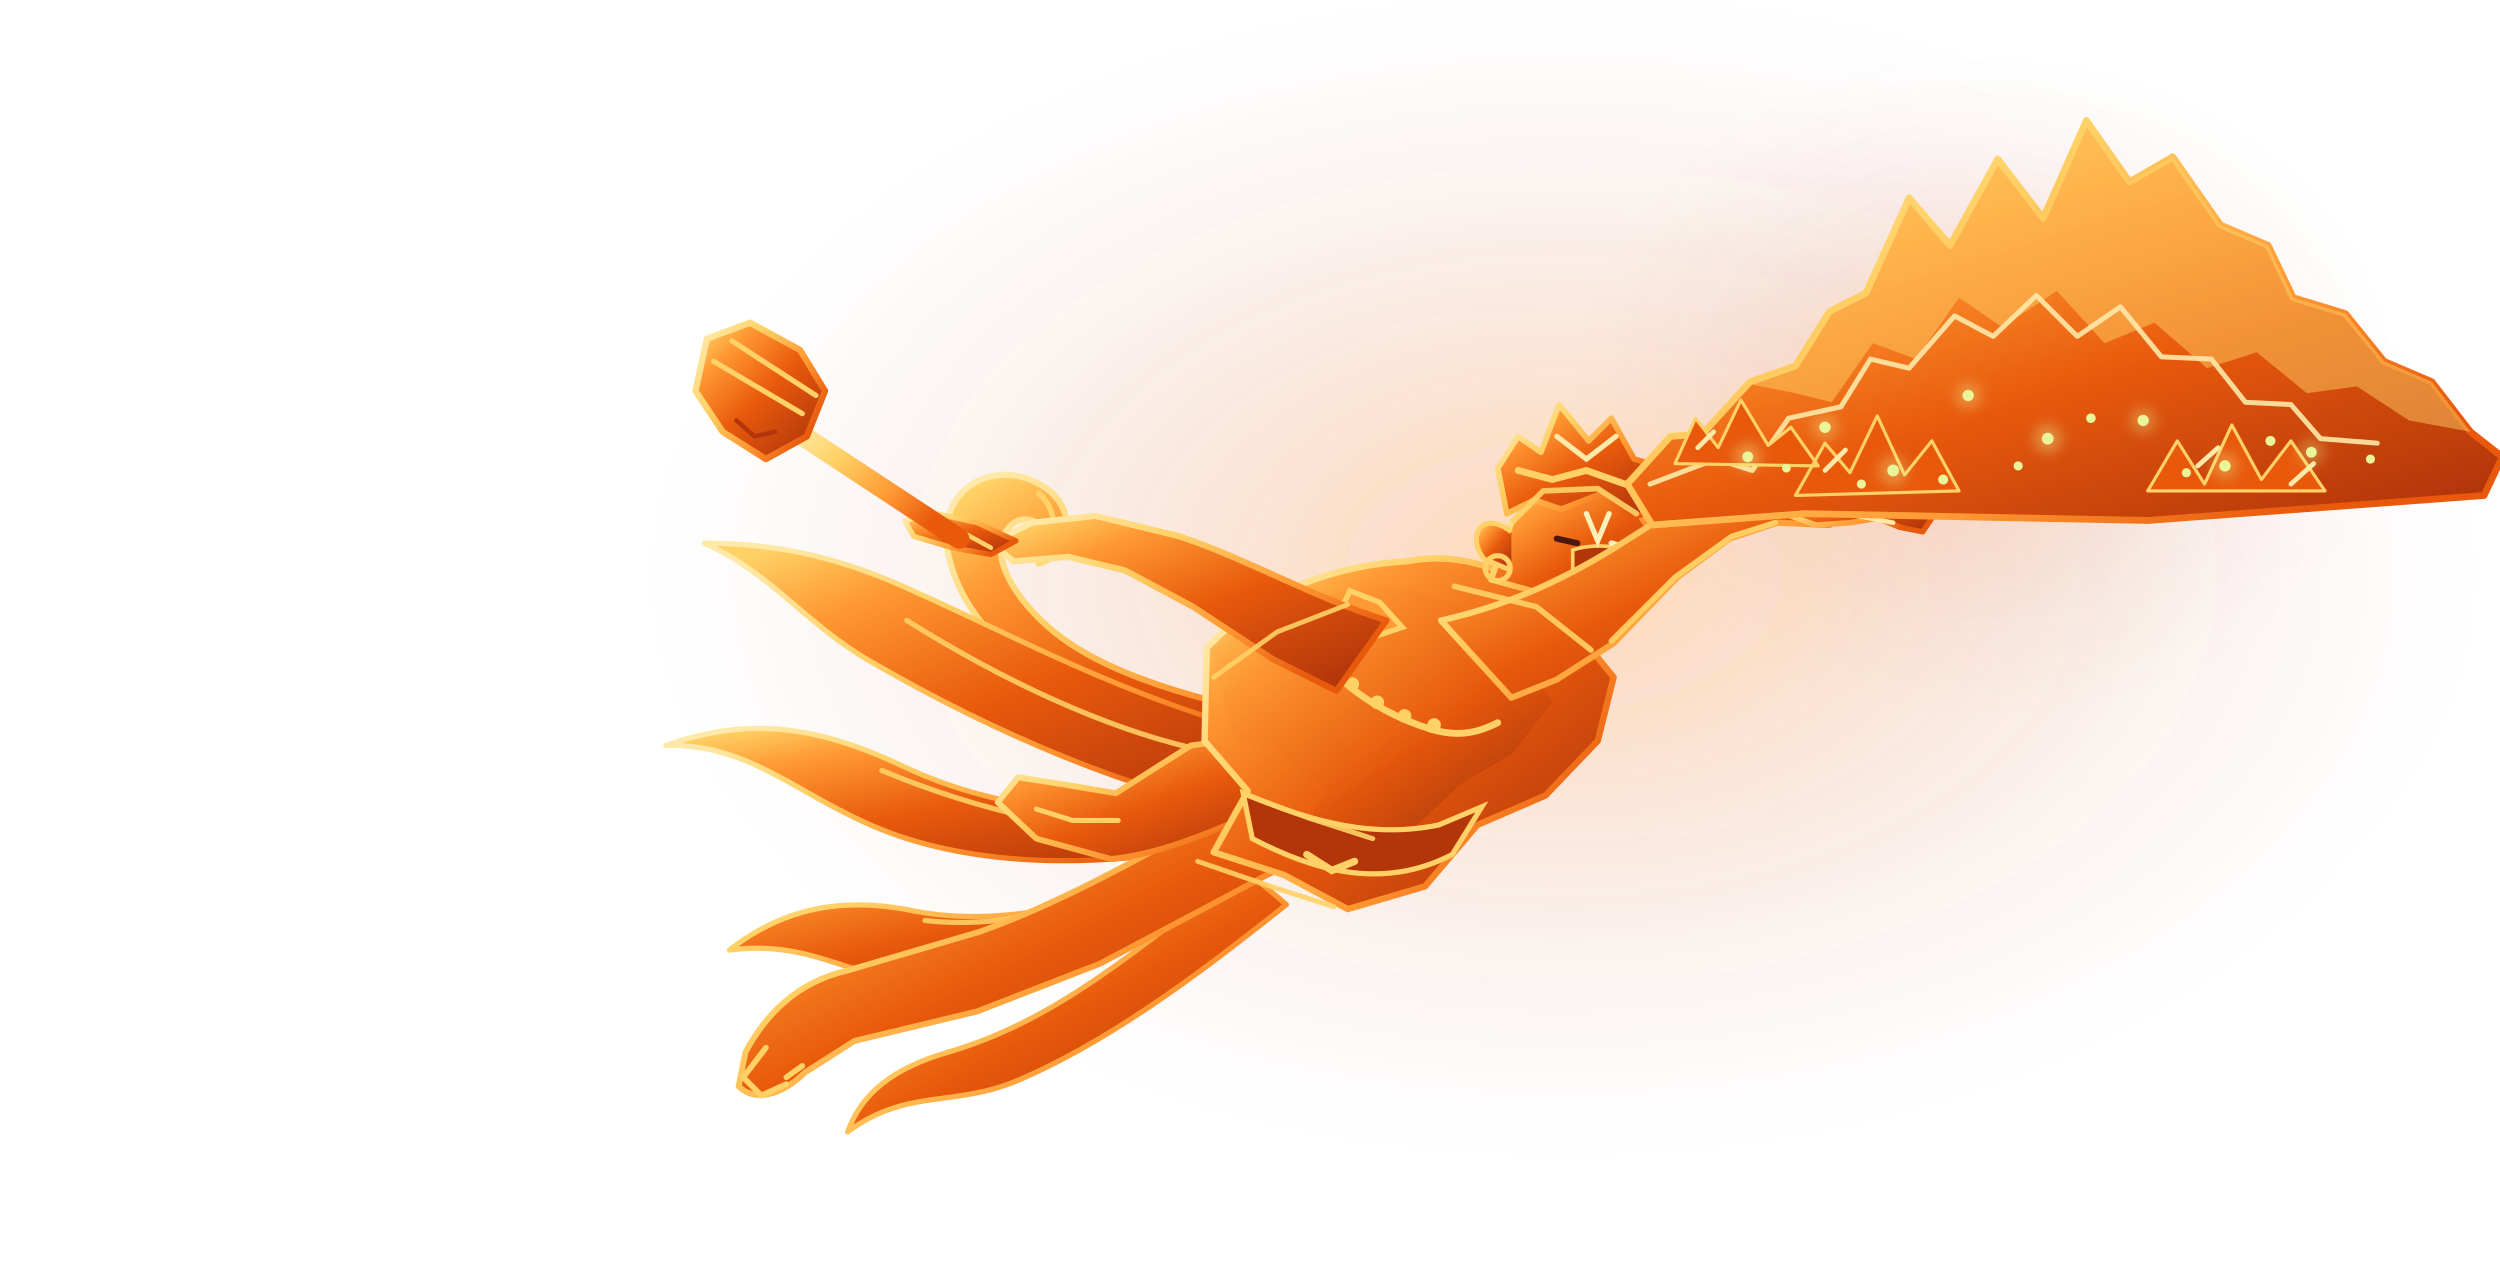
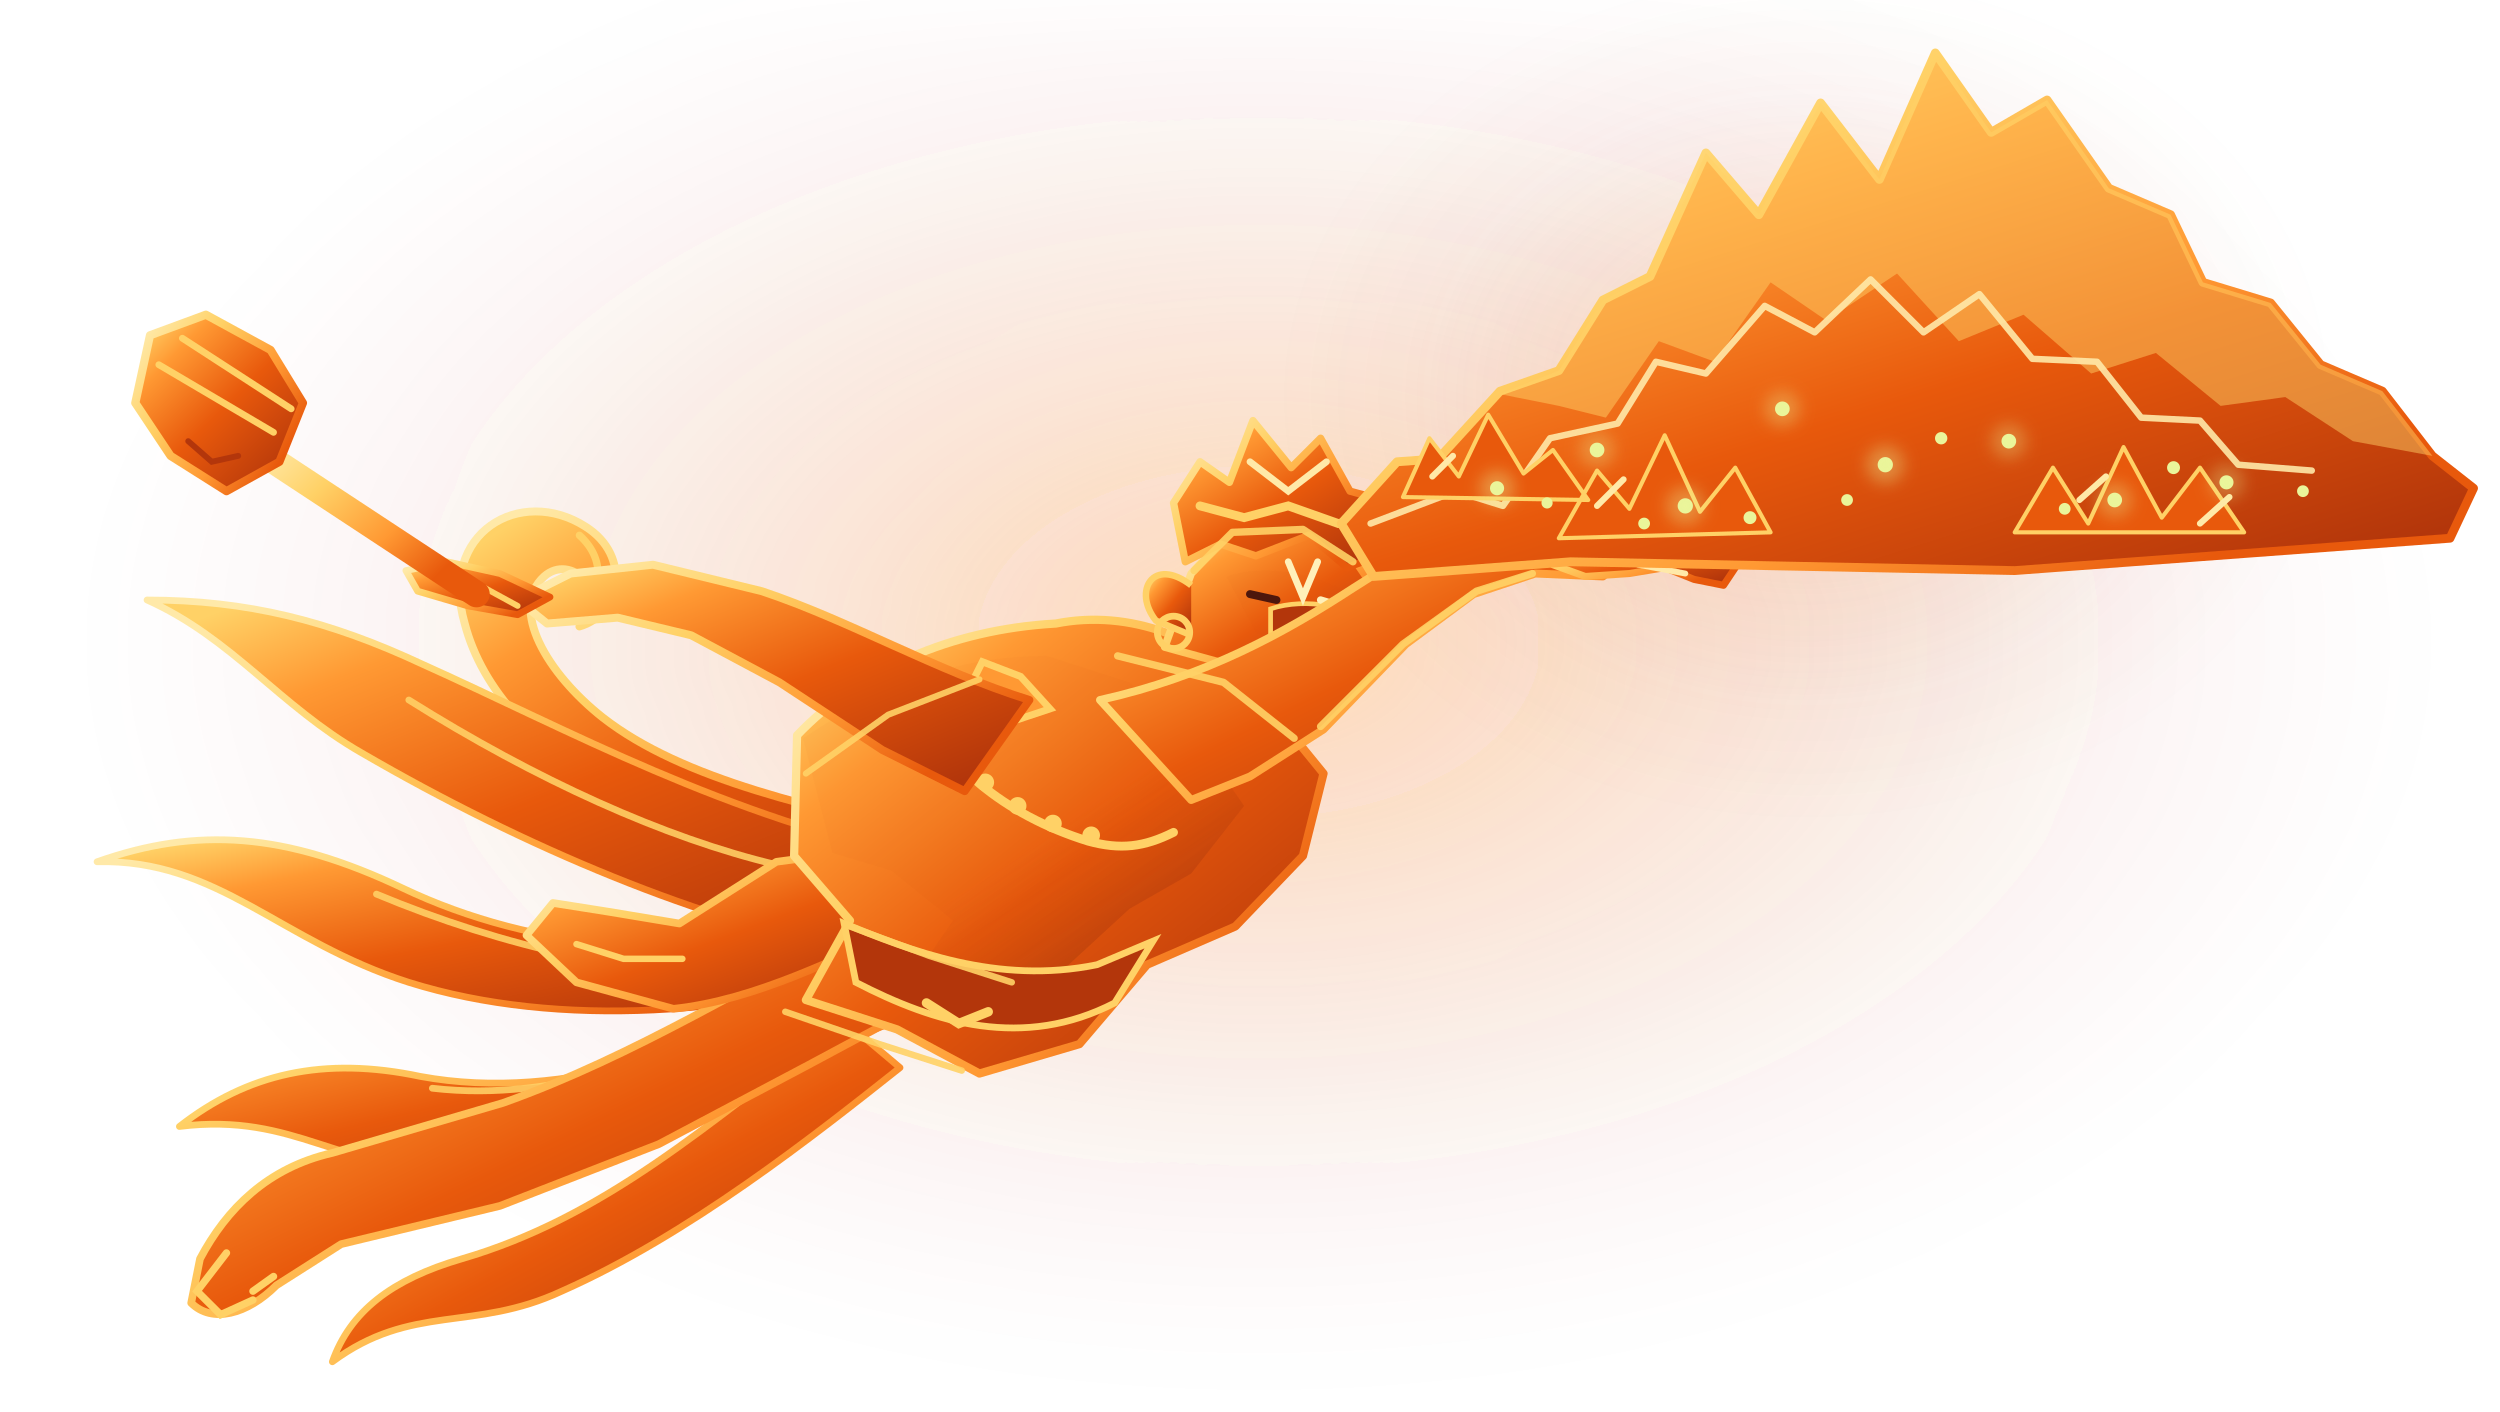
- <svg xmlns="http://www.w3.org/2000/svg" viewBox="70 0 1100 560" role="img" aria-labelledby="hanuman-title hanuman-desc">
+ <svg xmlns="http://www.w3.org/2000/svg" viewBox="330 35 850 480" role="img" aria-labelledby="hanuman-title hanuman-desc">
  <defs>
    <linearGradient id="hanuman-saffron" x1=".06" y1=".06" x2=".88" y2=".94">
      <stop offset="0" stop-color="#FFD166" />
      <stop offset=".2" stop-color="#FF9933" />
      <stop offset=".55" stop-color="#E8590C" />
      <stop offset="1" stop-color="#B3360B" />
    </linearGradient>
    <linearGradient id="hanuman-rim" x1=".05" y1=".1" x2=".94" y2=".72">
      <stop offset="0" stop-color="#FFE9A8" />
      <stop offset=".32" stop-color="#FFD166" />
      <stop offset=".7" stop-color="#FF9933" />
      <stop offset="1" stop-color="#E8590C" />
    </linearGradient>
    <linearGradient id="hanuman-shade" x1="0" y1="0" x2=".8" y2="1">
      <stop stop-color="#B3360B" stop-opacity=".04" />
      <stop offset=".58" stop-color="#B3360B" stop-opacity=".04" />
      <stop offset="1" stop-color="#56150A" stop-opacity=".5" />
    </linearGradient>
    <linearGradient id="sanjeevani-rock" x1=".16" y1="0" x2=".84" y2="1">
      <stop stop-color="#FFD166" />
      <stop offset=".28" stop-color="#FF9933" />
      <stop offset=".61" stop-color="#E8590C" />
      <stop offset="1" stop-color="#B3360B" />
    </linearGradient>
    <linearGradient id="herb-leaf" x1="0" y1="0" x2="1" y2="1">
      <stop stop-color="#EAF59A" />
      <stop offset=".55" stop-color="#D7E47A" />
      <stop offset="1" stop-color="#9CB84A" />
    </linearGradient>
    <radialGradient id="hanuman-aura">
      <stop stop-color="#FF9933" stop-opacity=".34" />
      <stop offset=".36" stop-color="#E8590C" stop-opacity=".16" />
      <stop offset=".74" stop-color="#B3360B" stop-opacity=".04" />
      <stop offset="1" stop-color="#B3360B" stop-opacity="0" />
    </radialGradient>
    <filter id="aura-blur" x="-35%" y="-45%" width="170%" height="190%">
      <feGaussianBlur stdDeviation="17" />
    </filter>
    <filter id="herb-halo" x="-250%" y="-250%" width="500%" height="500%">
      <feGaussianBlur stdDeviation="2.5" />
    </filter>
    <style>
      #tail-layer{transform-box:fill-box;transform-origin:76% 18%;animation:tail-follow 2.6s cubic-bezier(.42,0,.58,1) infinite alternate}
      #cloth-layer{transform-box:fill-box;transform-origin:65% 12%;animation:cloth-follow 2.2s cubic-bezier(.42,0,.58,1) infinite alternate}
      #hero-body{transform-box:fill-box;transform-origin:58% 55%;animation:body-hover 2.8s cubic-bezier(.42,0,.58,1) infinite alternate}
      #head-mukut{transform-box:fill-box;transform-origin:55% 90%;animation:head-follow 2.8s cubic-bezier(.42,0,.58,1) infinite alternate}
      .herb-light{transform-box:fill-box;transform-origin:center;animation:herb-twinkle 1.9s cubic-bezier(.42,0,.58,1) infinite alternate}
      .herb-light:nth-of-type(3n){animation-delay:-.58s}
      .herb-light:nth-of-type(4n){animation-delay:-1.12s}
      .herb-light:nth-of-type(5n){animation-delay:-.82s}
      @keyframes tail-follow{from{transform:rotate(-1.5deg) translateY(1px)}to{transform:rotate(1.8deg) translateY(-2px)}}
      @keyframes cloth-follow{from{transform:rotate(-1deg) skewX(-.4deg)}to{transform:rotate(1.1deg) skewX(.5deg)}}
      @keyframes body-hover{from{transform:translateY(1px) rotate(-.2deg)}to{transform:translateY(-2px) rotate(.25deg)}}
      @keyframes head-follow{from{transform:rotate(-.25deg)}to{transform:rotate(.4deg)}}
      @keyframes herb-twinkle{from{opacity:.45;transform:scale(.78)}to{opacity:1;transform:scale(1.32)}}
      @media(prefers-reduced-motion:reduce){#tail-layer,#cloth-layer,#hero-body,#head-mukut,.herb-light{animation:none!important}}
    </style>
  </defs>
  <g id="glow-layer" aria-hidden="true">
    <ellipse cx="758" cy="253" rx="405" ry="250" fill="url(#hanuman-aura)" filter="url(#aura-blur)" />
    <ellipse cx="944" cy="170" rx="180" ry="145" fill="url(#hanuman-aura)" opacity=".7" />
  </g>
  <g id="tail-layer">
    <path d="M632 345C562 322 500 293 488 247C479 216 507 200 529 214C545 224 541 244 527 248C538 236 524 223 515 231C503 242 516 264 535 279C562 300 606 310 658 321L676 342Z" fill="url(#hanuman-saffron)" stroke="url(#hanuman-rim)" stroke-width="2.7" stroke-linejoin="round" />
    <path d="M527 217C537 226 534 238 526 244" fill="none" stroke="#FFD166" stroke-width="2.5" stroke-linecap="round" />
  </g>
  <g id="cloth-layer" fill="url(#hanuman-saffron)" stroke="url(#hanuman-rim)" stroke-linejoin="round">
    <path d="M645 327C577 313 523 283 474 261C442 246 414 239 380 239C409 252 425 275 453 291C508 323 570 349 621 358L655 351Z" stroke-width="2.3" />
    <path d="M630 349C568 364 511 358 467 337C427 318 397 316 363 328C404 327 425 355 469 369C520 385 584 380 637 363Z" stroke-width="2.3" />
    <path d="M630 365C574 391 522 410 473 401C440 394 414 400 391 418C431 413 446 434 482 431C538 426 590 398 646 378Z" stroke-width="2.3" />
    <path d="M617 382C570 418 535 449 487 463C463 470 449 481 443 498C470 478 491 488 521 474C564 455 607 421 636 398Z" stroke-width="2.3" />
    <path d="M469 273C512 300 556 320 594 329M458 339C501 357 549 368 589 366M477 405C520 410 560 393 594 378" fill="none" stroke="#FFD166" stroke-width="2.3" stroke-linecap="round" opacity=".88" />
  </g>
  <g id="hero-body">
    <g id="body">
      <path d="M625 349C587 368 546 394 501 410L443 427C421 432 407 446 398 463L395 478C402 485 414 482 424 472L446 458L500 445L554 424L605 397L646 375Z" fill="url(#hanuman-saffron)" stroke="url(#hanuman-rim)" stroke-width="2.6" stroke-linejoin="round" />
      <path d="M407 461 397 474 405 482 416 477M416 474 423 469" fill="none" stroke="#FFD166" stroke-width="2.5" stroke-linecap="round" />
      <path d="M643 348C614 361 587 375 559 378L526 369L509 353L518 342L537 345L561 349L594 328L624 324Z" fill="url(#hanuman-saffron)" stroke="url(#hanuman-rim)" stroke-width="2.6" stroke-linejoin="round" />
      <path d="M526 356 542 361 562 361" fill="none" stroke="#FFD166" stroke-width="2.2" stroke-linecap="round" />
      <path d="M601 285C622 263 653 249 689 247C714 242 740 252 758 271L780 298L773 326L750 350L720 363L697 390L663 400L635 385L604 375L619 348L600 326Z" fill="url(#hanuman-saffron)" stroke="url(#hanuman-rim)" stroke-width="2.8" stroke-linejoin="round" />
      <path d="M603 286C633 266 658 258 686 258L714 267L737 286L753 309L735 332L714 344L689 367L661 379L641 367L654 348L633 331L613 325Z" fill="url(#hanuman-shade)" opacity=".72" />
      <path d="M617 349C639 358 669 370 703 363L722 355L709 376C678 392 648 383 621 369Z" fill="#B3360B" stroke="#FFD166" stroke-width="2.3" />
      <path d="M642 273C650 294 671 312 700 321C711 324 719 323 729 318" fill="none" stroke="#FFD166" stroke-width="3" stroke-linecap="round" />
      <g fill="#FFD166">
        <circle cx="655" cy="291" r="3" />
        <circle cx="665" cy="301" r="3" />
        <circle cx="676" cy="309" r="3" />
        <circle cx="688" cy="315" r="3" />
        <circle cx="701" cy="319" r="3" />
      </g>
      <path d="M664 260 677 265 687 276 672 281 659 270Z" fill="#FF9933" stroke="#FFD166" stroke-width="2.4" />
      <path d="M645 376 656 383 666 379" fill="none" stroke="#FFD166" stroke-width="3.2" stroke-linecap="round" />
    </g>
    <g id="head-mukut">
      <path d="M726 255 735 230 749 215 772 214 791 226 802 242 794 258 778 268 755 263Z" fill="url(#hanuman-saffron)" stroke="url(#hanuman-rim)" stroke-width="2.6" stroke-linejoin="round" />
      <path d="M747 231C759 227 774 229 788 236L797 245 788 254 772 258 757 250Z" fill="url(#hanuman-shade)" opacity=".8" />
      <path d="M762 242C774 238 791 241 796 249L787 258 773 259 762 251Z" fill="#B3360B" stroke="#FFD166" stroke-width="1.6" />
      <path d="M779 239 789 242" fill="none" stroke="#FFF0BA" stroke-width="2.5" stroke-linecap="round" />
      <path d="M755 237 764 239" fill="none" stroke="#4E170C" stroke-width="2.7" stroke-linecap="round" />
      <path d="M733 226 729 206 738 192 748 199 756 178 769 194 779 184 789 202 800 205 801 223 788 228 775 217 757 224 745 220Z" fill="url(#hanuman-saffron)" stroke="url(#hanuman-rim)" stroke-width="2.5" stroke-linejoin="round" />
      <path d="M738 207 753 211 768 207 785 213 799 211" fill="none" stroke="#FFD166" stroke-width="3" stroke-linecap="round" />
      <path d="M755 192 768 202 781 192" fill="none" stroke="#FFE9A8" stroke-width="2.3" stroke-linecap="round" />
      <path d="M735 234C722 224 715 236 723 246L735 251" fill="url(#hanuman-saffron)" stroke="#FFD166" stroke-width="2.2" />
      <circle cx="729" cy="250" r="5.5" fill="none" stroke="#FFD166" stroke-width="2.3" />
      <path d="M768 226 773 238 778 226" fill="none" stroke="#FFF0BA" stroke-width="2.3" stroke-linecap="round" />
      <path d="M742 263C752 273 774 277 790 266" fill="none" stroke="#FFD166" stroke-width="2" stroke-linecap="round" />
    </g>
  </g>
  <g id="gada-arm">
    <path d="M680 273C648 263 619 246 589 236L552 227L524 230L506 239L516 247L540 245L565 251L595 267L630 290L658 304Z" fill="url(#hanuman-saffron)" stroke="url(#hanuman-rim)" stroke-width="2.7" stroke-linejoin="round" />
    <path d="M517 238 500 230 482 226 468 229 472 236 489 241 506 244Z" fill="url(#hanuman-saffron)" stroke="url(#hanuman-rim)" stroke-width="2.3" stroke-linejoin="round" />
    <path d="M478 231 495 235 506 241" fill="none" stroke="#FFD166" stroke-width="2" stroke-linecap="round" />
    <path d="M492 237 413 185" fill="none" stroke="url(#hanuman-rim)" stroke-width="9" stroke-linecap="round" />
    <path d="M381 149 400 142 422 154 433 172 425 192 407 202 388 190 376 172Z" fill="url(#hanuman-saffron)" stroke="url(#hanuman-rim)" stroke-width="2.8" stroke-linejoin="round" />
    <path d="M384 159 423 182M392 150 429 174" fill="none" stroke="#FFD166" stroke-width="2.3" stroke-linecap="round" />
    <path d="M394 185 402 192 411 190" fill="none" stroke="#B3360B" stroke-width="2" stroke-linecap="round" />
  </g>
  <g id="raised-arm-sanjeevani">
    <path d="M704 273C740 265 767 250 790 235L820 216 847 210 869 213 884 222 875 231 852 230 831 237 808 254 780 283 755 299 735 307Z" fill="url(#hanuman-saffron)" stroke="url(#hanuman-rim)" stroke-width="2.7" stroke-linejoin="round" />
    <path d="M856 220 870 214 889 215 908 221 920 228 916 234 906 232 896 228 884 230 869 231 858 227Z" fill="url(#hanuman-saffron)" stroke="url(#hanuman-rim)" stroke-width="2.4" stroke-linejoin="round" />
    <path d="M889 219 904 220M900 224 913 226M887 227 903 230" fill="none" stroke="#FFE9A8" stroke-width="2" stroke-linecap="round" />
    <g id="sanjeevani-mountain">
      <path d="M786 213 805 192 819 191 840 168 860 161 875 137 891 129 910 87 928 108 949 70 969 96 988 53 1007 80 1026 69 1047 99 1068 108 1079 131 1102 138 1119 159 1140 168 1157 190 1171 201 1163 218 1015 229 864 226 797 231Z" fill="url(#sanjeevani-rock)" stroke="url(#hanuman-rim)" stroke-width="3" stroke-linejoin="round" />
      <path d="M840 169 860 161 875 137 891 129 910 87 928 108 949 70 969 96 988 53 1007 80 1026 69 1047 99 1068 108 1079 131 1102 138 1119 159 1140 168 1157 190 1130 185 1107 170 1085 173 1063 155 1041 162 1018 142 996 151 975 128 951 144 932 131 913 158 894 151 876 177 860 173Z" fill="#FFD166" opacity=".48" />
      <path d="M796 213 825 202 841 207 857 184 880 179 893 158 910 162 930 139 947 148 966 130 984 148 1003 135 1021 157 1043 158 1058 177 1078 178 1091 193 1116 195" fill="none" stroke="#FFE9A8" stroke-width="2.2" stroke-linecap="round" stroke-linejoin="round" opacity=".9" />
      <path d="M807 204 816 184 826 197 836 176 848 196 858 188 870 205ZM860 218 873 195 884 208 896 183 908 209 920 194 932 216ZM1015 216 1028 194 1040 213 1052 187 1065 211 1078 194 1093 216Z" fill="#E8590C" stroke="#FFD166" stroke-width="1.4" stroke-linejoin="round" />
      <path d="M817 197 824 190M873 207 882 198M1037 205 1046 197M1078 213 1088 204" fill="none" stroke="#FFE9A8" stroke-width="2.1" stroke-linecap="round" />
      <g id="herb-lights" fill="#EAF59A">
        <circle cx="839" cy="201" r="2.4" class="herb-light" style="animation-delay:-.12s" />
        <circle cx="839" cy="201" r="6" opacity=".35" filter="url(#herb-halo)" />
        <circle cx="873" cy="188" r="2.5" class="herb-light" style="animation-delay:-.8s" />
        <circle cx="873" cy="188" r="6" opacity=".28" filter="url(#herb-halo)" />
        <circle cx="903" cy="207" r="2.6" class="herb-light" style="animation-delay:-1.4s" />
        <circle cx="903" cy="207" r="6.5" opacity=".32" filter="url(#herb-halo)" />
        <circle cx="936" cy="174" r="2.5" class="herb-light" style="animation-delay:-.47s" />
        <circle cx="936" cy="174" r="6" opacity=".3" filter="url(#herb-halo)" />
        <circle cx="971" cy="193" r="2.6" class="herb-light" style="animation-delay:-1.05s" />
        <circle cx="971" cy="193" r="6.5" opacity=".33" filter="url(#herb-halo)" />
        <circle cx="1013" cy="185" r="2.5" class="herb-light" style="animation-delay:-.27s" />
        <circle cx="1013" cy="185" r="6" opacity=".28" filter="url(#herb-halo)" />
        <circle cx="1049" cy="205" r="2.5" class="herb-light" style="animation-delay:-1.23s" />
        <circle cx="1049" cy="205" r="6" opacity=".3" filter="url(#herb-halo)" />
        <circle cx="1087" cy="199" r="2.4" class="herb-light" style="animation-delay:-.68s" />
        <circle cx="1087" cy="199" r="6" opacity=".28" filter="url(#herb-halo)" />
        <circle cx="889" cy="213" r="2" class="herb-light" style="animation-delay:-.95s" />
        <circle cx="925" cy="211" r="2.2" class="herb-light" style="animation-delay:-.31s" />
        <circle cx="958" cy="205" r="2" class="herb-light" style="animation-delay:-1.56s" />
        <circle cx="990" cy="184" r="2.1" class="herb-light" style="animation-delay:-.58s" />
        <circle cx="1032" cy="208" r="2" class="herb-light" style="animation-delay:-1.72s" />
        <circle cx="1069" cy="194" r="2.2" class="herb-light" style="animation-delay:-.4s" />
        <circle cx="1113" cy="202" r="2" class="herb-light" style="animation-delay:-1.31s" />
        <circle cx="856" cy="206" r="1.9" class="herb-light" style="animation-delay:-.21s" />
      </g>
    </g>
  </g>
  <g id="rim-light" fill="none" stroke="#FFD166" stroke-linecap="round" stroke-linejoin="round" opacity=".9">
    <path d="M736 229 749 216 773 215 790 226" stroke-width="2.5" />
    <path d="M710 258 746 267 770 286" stroke-width="2.5" />
    <path d="M779 282 807 254 832 236 851 230" stroke-width="2.5" />
    <path d="M604 298 632 278 663 266" stroke-width="2.1" />
    <path d="M597 379 629 390 657 399" stroke-width="2.2" />
    <path d="M619 350 646 360 674 369" stroke-width="2.2" />
  </g>
</svg>
